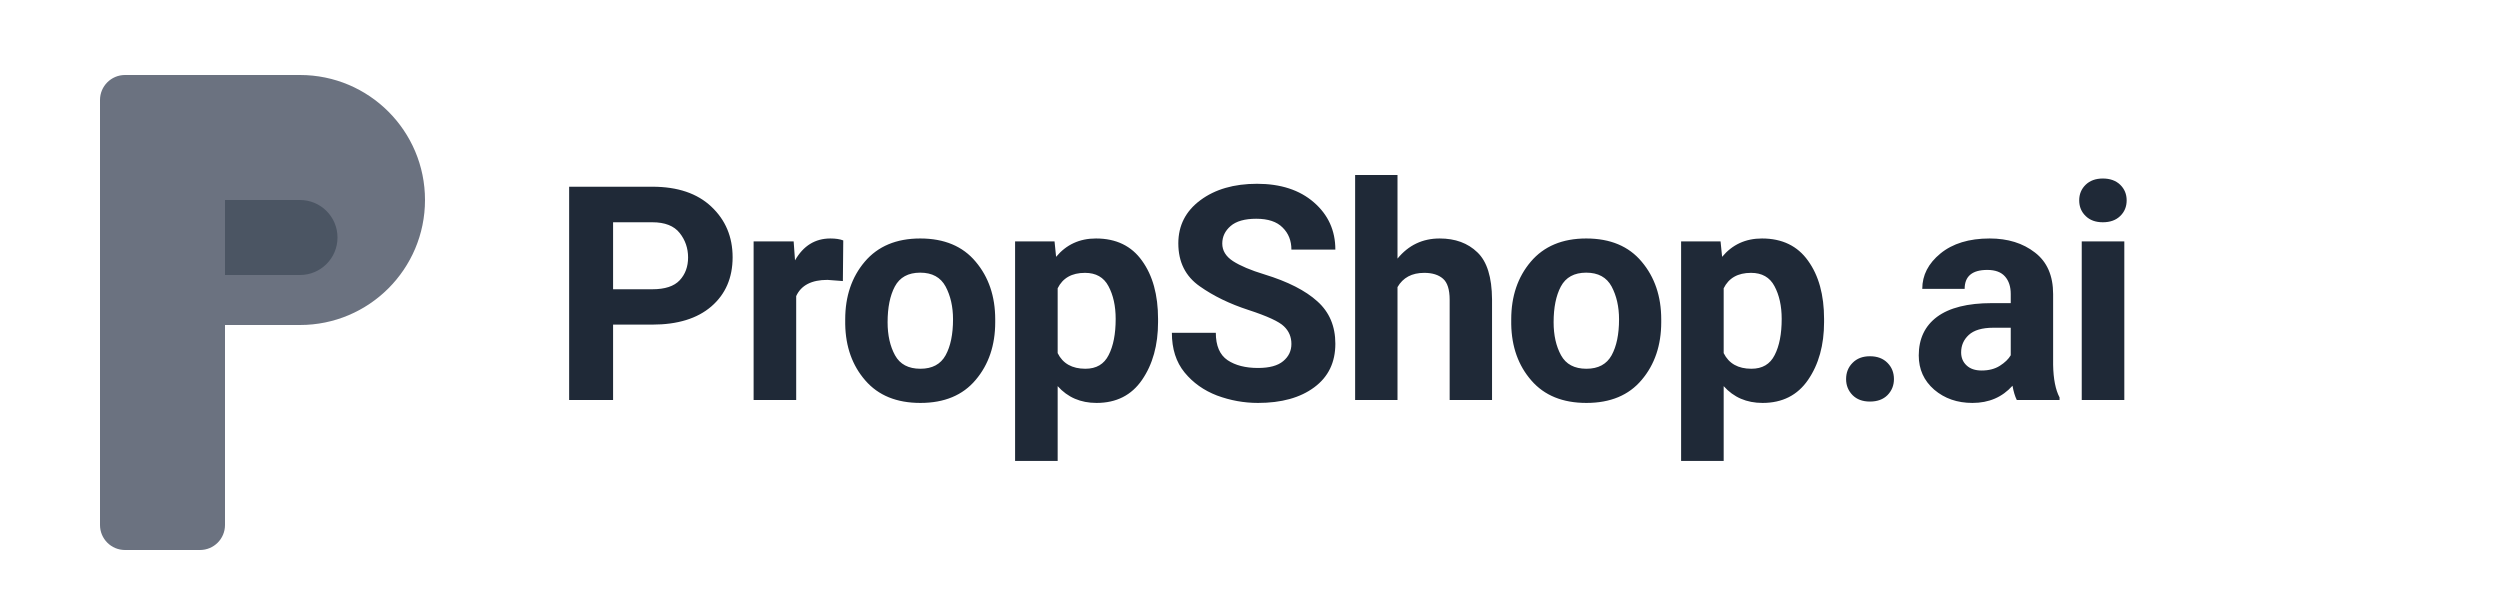
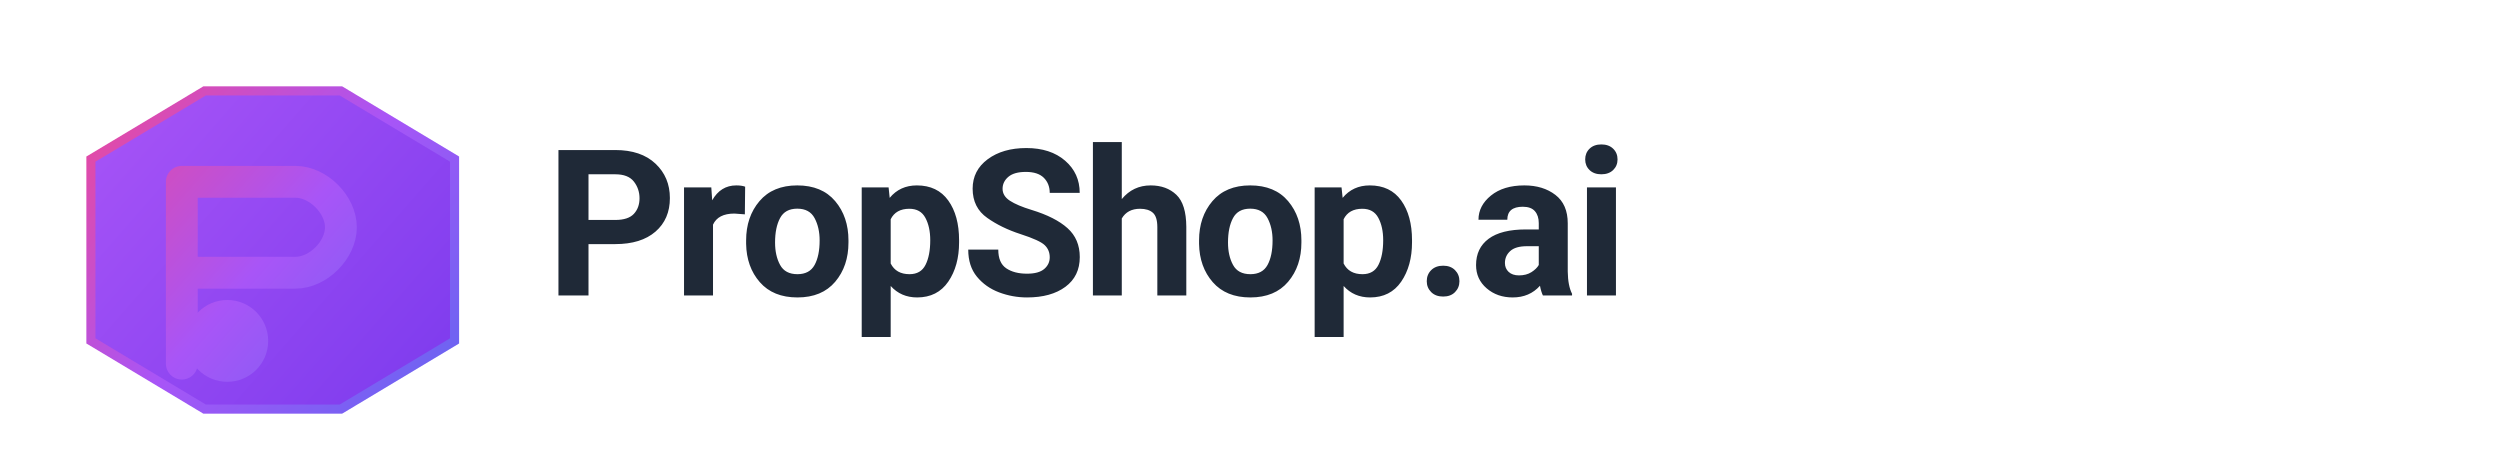
- <svg xmlns="http://www.w3.org/2000/svg" width="200" height="48" viewBox="0 0 200 48" fill="none">
-   <path d="M8 8C8 6.895 8.895 6 10 6H24C29.523 6 34 10.477 34 16C34 21.523 29.523 26 24 26H18V42C18 43.105 17.105 44 16 44H10C8.895 44 8 43.105 8 42V8Z" fill="#6B7280" />
-   <path d="M18 16H24C25.657 16 27 17.343 27 19C27 20.657 25.657 22 24 22H18V16Z" fill="#4B5563" />
-   <text x="44" y="32" font-family="-apple-system, BlinkMacSystemFont, 'Segoe UI', Roboto, sans-serif" font-size="24" font-weight="600" fill="#1F2937" letter-spacing="-0.5">PropShop.ai</text>
+ <svg xmlns="http://www.w3.org/2000/svg" width="1100" height="200" viewBox="0 0 1100 200" fill="none">
+   <g transform="translate(20, 30)">
+     <path d="M20 40 L70 10 L130 10 L180 40 L180 120 L130 150 L70 150 L20 120 Z" fill="url(#gradient1)" stroke="url(#gradient2)" stroke-width="4" />
+     <path d="M60 50 L60 130 M60 50 L110 50 C120 50 130 60 130 70 C130 80 120 90 110 90 L60 90" stroke="url(#gradient2)" stroke-width="14" stroke-linecap="round" stroke-linejoin="round" fill="none" />
+     <circle cx="80" cy="120" r="18" fill="url(#gradient2)" />
+   </g>
+   <defs>
+     <linearGradient id="gradient1" x1="20" y1="10" x2="180" y2="150" gradientUnits="userSpaceOnUse">
+       <stop offset="0%" stop-color="#A855F7" />
+       <stop offset="100%" stop-color="#7C3AED" />
+     </linearGradient>
+     <linearGradient id="gradient2" x1="20" y1="10" x2="180" y2="150" gradientUnits="userSpaceOnUse">
+       <stop offset="0%" stop-color="#EC4899" />
+       <stop offset="50%" stop-color="#A855F7" />
+       <stop offset="100%" stop-color="#6366F1" />
+     </linearGradient>
+   </defs>
+   <text x="240" y="130" font-family="-apple-system, BlinkMacSystemFont, 'Segoe UI', Roboto, sans-serif" font-size="90" font-weight="700" fill="#1F2937" letter-spacing="-2">PropShop.ai</text>
</svg>
